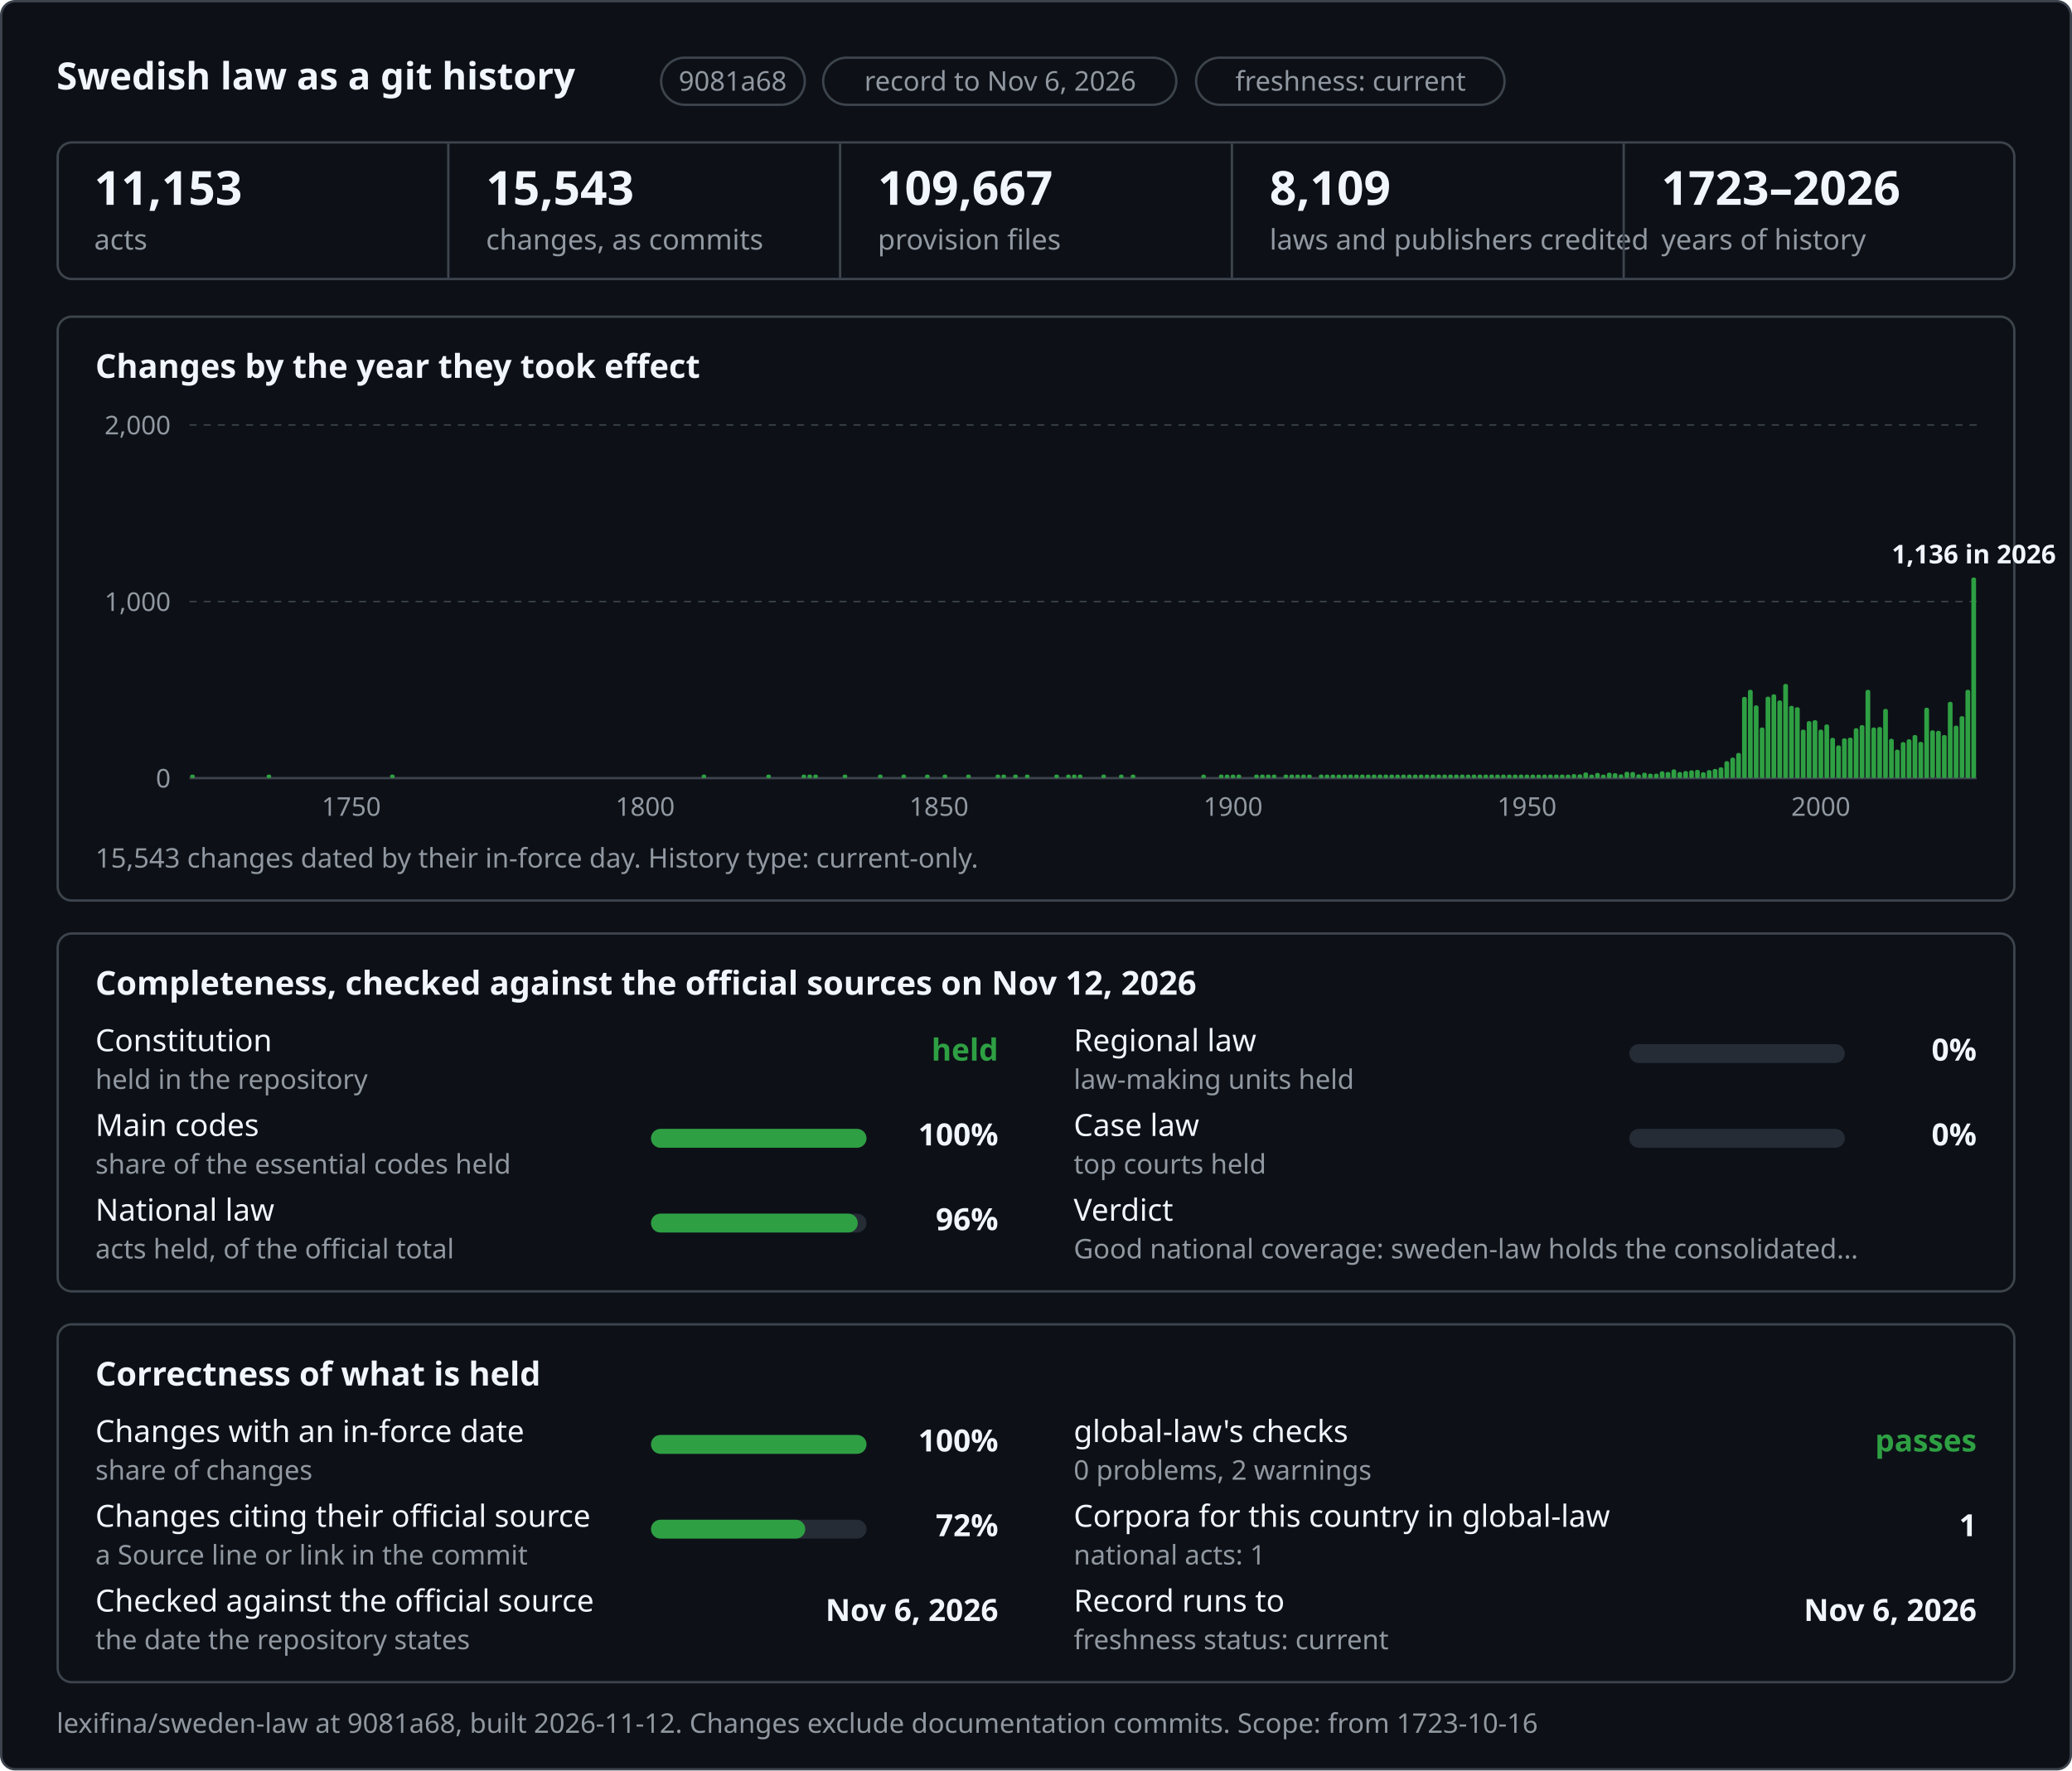
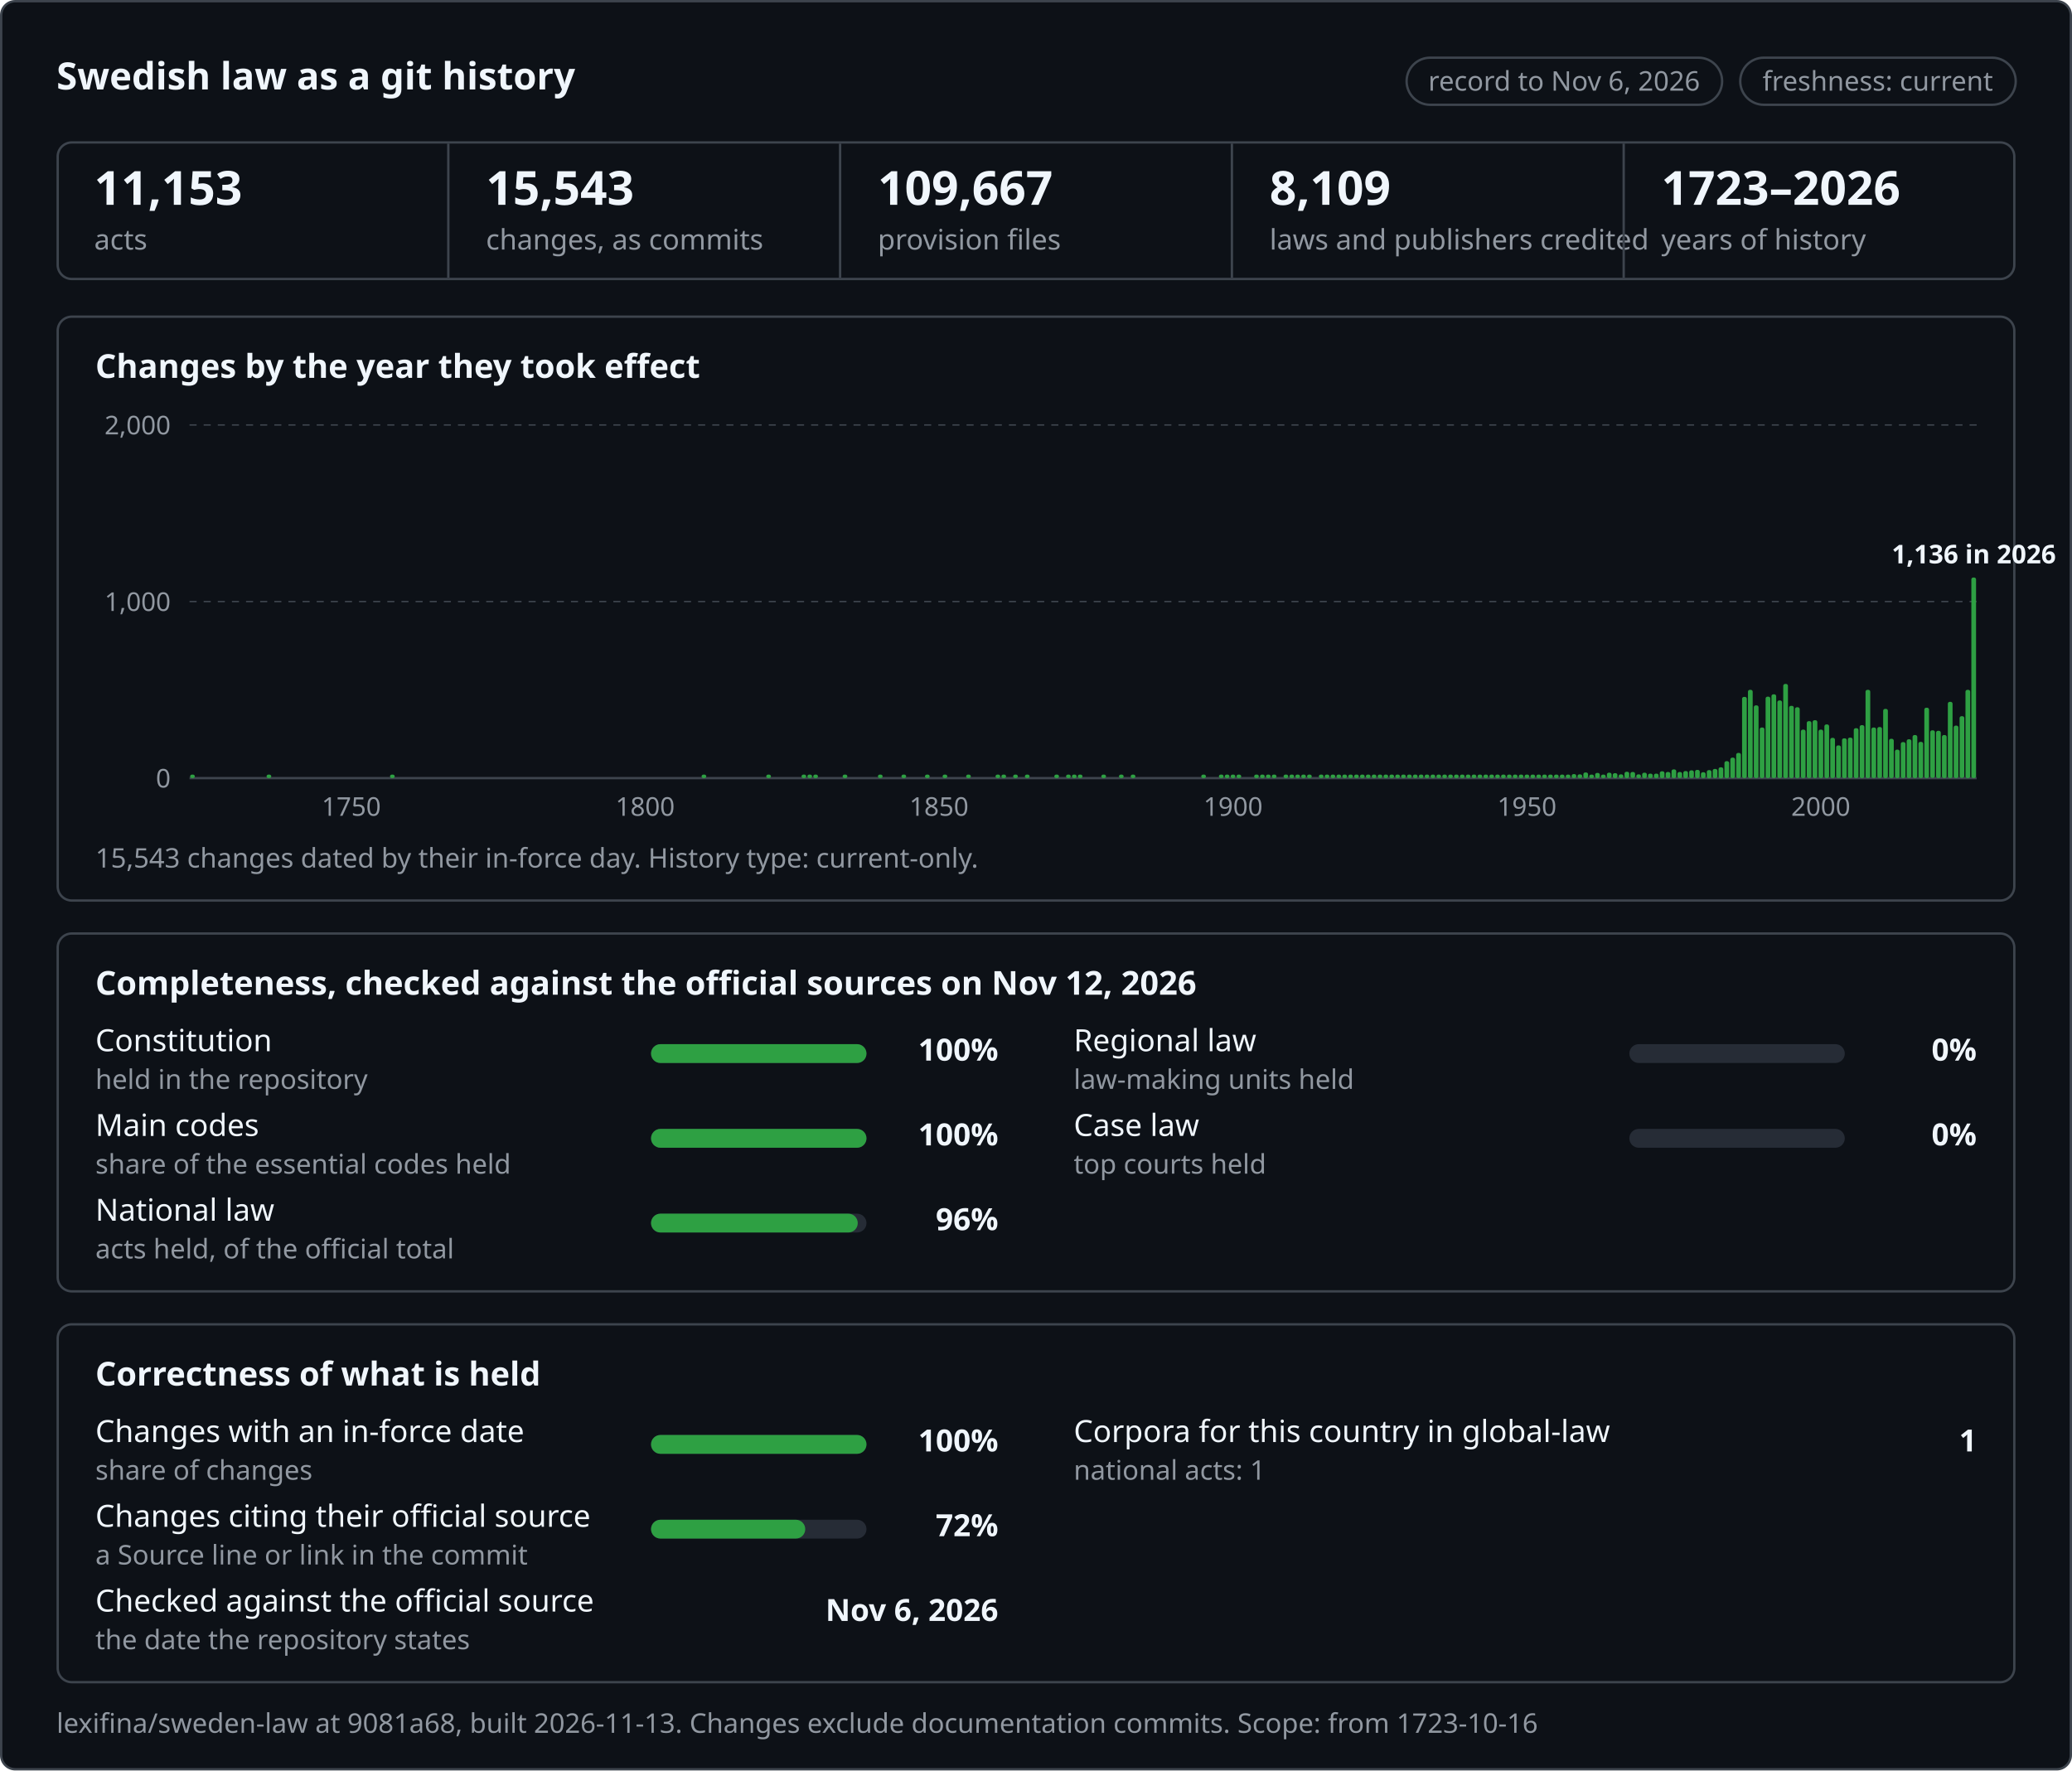
<svg xmlns="http://www.w3.org/2000/svg" width="880" height="752" viewBox="0 0 880 752" font-family="-apple-system,BlinkMacSystemFont,Segoe UI,Noto Sans,Helvetica,Arial,sans-serif">
  <rect x="0.5" y="0.5" width="879" height="751" rx="6" fill="#0d1117" stroke="#3d444d" />
  <text x="24" y="38" font-size="16" font-weight="600" fill="#f0f6fc">Swedish law as a git history</text>
-   <rect x="280.8" y="24.5" width="61" height="20" rx="10" fill="none" stroke="#3d444d" />
-   <text x="311.2" y="38.5" font-size="11.5" font-weight="500" text-anchor="middle" fill="#9198a1">9081a68</text>
-   <rect x="349.6" y="24.5" width="150" height="20" rx="10" fill="none" stroke="#3d444d" />
-   <text x="424.8" y="38.5" font-size="11.5" font-weight="500" text-anchor="middle" fill="#9198a1">record to Nov 6, 2026</text>
-   <rect x="508.0" y="24.5" width="131" height="20" rx="10" fill="none" stroke="#3d444d" />
-   <text x="573.6" y="38.5" font-size="11.5" font-weight="500" text-anchor="middle" fill="#9198a1">freshness: current</text>
+   <rect x="597.4" y="24.5" width="134" height="20" rx="10" fill="none" stroke="#3d444d" />
+   <text x="664.3" y="38.5" font-size="11.5" font-weight="500" text-anchor="middle" fill="#9198a1">record to Nov 6, 2026</text>
+   <rect x="739.1" y="24.5" width="117" height="20" rx="10" fill="none" stroke="#3d444d" />
+   <text x="797.5" y="38.5" font-size="11.5" font-weight="500" text-anchor="middle" fill="#9198a1">freshness: current</text>
  <rect x="24.5" y="60.5" width="831" height="58" rx="6" fill="#0d1117" stroke="#3d444d" />
  <text x="40.0" y="87" font-size="20" font-weight="600" fill="#f0f6fc">11,153</text>
  <text x="40.0" y="106" font-size="12" fill="#9198a1">acts</text>
  <line x1="190.4" y1="61" x2="190.4" y2="118" stroke="#3d444d" />
  <text x="206.4" y="87" font-size="20" font-weight="600" fill="#f0f6fc">15,543</text>
  <text x="206.4" y="106" font-size="12" fill="#9198a1">changes, as commits</text>
  <line x1="356.8" y1="61" x2="356.8" y2="118" stroke="#3d444d" />
  <text x="372.8" y="87" font-size="20" font-weight="600" fill="#f0f6fc">109,667</text>
  <text x="372.8" y="106" font-size="12" fill="#9198a1">provision files</text>
  <line x1="523.2" y1="61" x2="523.2" y2="118" stroke="#3d444d" />
  <text x="539.2" y="87" font-size="20" font-weight="600" fill="#f0f6fc">8,109</text>
-   <text x="539.2" y="106" font-size="12" fill="#9198a1">laws and publishers credited</text>
+   <text x="539.2" y="106" font-size="12" fill="#9198a1" textLength="142" lengthAdjust="spacingAndGlyphs">laws and publishers credited</text>
  <line x1="689.6" y1="61" x2="689.6" y2="118" stroke="#3d444d" />
  <text x="705.6" y="87" font-size="20" font-weight="600" fill="#f0f6fc">1723–2026</text>
  <text x="705.6" y="106" font-size="12" fill="#9198a1">years of history</text>
  <rect x="24.5" y="134.5" width="831" height="248" rx="6" fill="#0d1117" stroke="#3d444d" />
  <text x="40.5" y="160.5" font-size="14" font-weight="600" fill="#f0f6fc">Changes by the year they took effect</text>
  <line x1="80.5" y1="330.5" x2="839.5" y2="330.5" stroke="#3d444d" stroke-width="1" />
  <text x="72.5" y="334.5" font-size="11" text-anchor="end" fill="#9198a1">0</text>
  <line x1="80.5" y1="255.5" x2="839.5" y2="255.5" stroke="#3d444d" stroke-width="0.6" stroke-dasharray="3 3" />
  <text x="72.5" y="259.5" font-size="11" text-anchor="end" fill="#9198a1">1,000</text>
  <line x1="80.5" y1="180.5" x2="839.5" y2="180.5" stroke="#3d444d" stroke-width="0.6" stroke-dasharray="3 3" />
  <text x="72.5" y="184.5" font-size="11" text-anchor="end" fill="#9198a1">2,000</text>
  <rect x="80.75" y="329.0" width="2.00" height="1.5" rx="0.8" fill="#2ea043" />
  <rect x="113.21" y="329.0" width="2.00" height="1.5" rx="0.8" fill="#2ea043" />
  <text x="149.2" y="346.5" font-size="11" text-anchor="middle" fill="#9198a1">1750</text>
  <rect x="165.64" y="329.0" width="2.00" height="1.5" rx="0.8" fill="#2ea043" />
  <text x="274.0" y="346.5" font-size="11" text-anchor="middle" fill="#9198a1">1800</text>
  <rect x="297.96" y="329.0" width="2.00" height="1.5" rx="0.8" fill="#2ea043" />
  <rect x="325.43" y="329.0" width="2.00" height="1.5" rx="0.8" fill="#2ea043" />
  <rect x="340.41" y="329.0" width="2.00" height="1.5" rx="0.8" fill="#2ea043" />
  <rect x="342.90" y="329.0" width="2.00" height="1.5" rx="0.8" fill="#2ea043" />
  <rect x="345.40" y="329.0" width="2.00" height="1.5" rx="0.8" fill="#2ea043" />
  <rect x="357.88" y="329.0" width="2.00" height="1.5" rx="0.8" fill="#2ea043" />
  <rect x="372.86" y="329.0" width="2.00" height="1.5" rx="0.8" fill="#2ea043" />
  <rect x="382.85" y="329.0" width="2.00" height="1.5" rx="0.8" fill="#2ea043" />
  <rect x="392.84" y="329.0" width="2.00" height="1.5" rx="0.8" fill="#2ea043" />
  <text x="398.8" y="346.5" font-size="11" text-anchor="middle" fill="#9198a1">1850</text>
  <rect x="400.33" y="329.0" width="2.00" height="1.5" rx="0.8" fill="#2ea043" />
  <rect x="410.32" y="329.0" width="2.00" height="1.5" rx="0.8" fill="#2ea043" />
  <rect x="422.80" y="329.0" width="2.00" height="1.5" rx="0.8" fill="#2ea043" />
  <rect x="425.30" y="329.0" width="2.00" height="1.5" rx="0.8" fill="#2ea043" />
  <rect x="430.29" y="329.0" width="2.00" height="1.5" rx="0.8" fill="#2ea043" />
  <rect x="435.28" y="329.0" width="2.00" height="1.5" rx="0.8" fill="#2ea043" />
  <rect x="447.77" y="329.0" width="2.00" height="1.5" rx="0.8" fill="#2ea043" />
  <rect x="452.76" y="329.0" width="2.00" height="1.5" rx="0.8" fill="#2ea043" />
  <rect x="455.26" y="329.0" width="2.00" height="1.5" rx="0.8" fill="#2ea043" />
  <rect x="457.75" y="329.0" width="2.00" height="1.5" rx="0.8" fill="#2ea043" />
  <rect x="467.74" y="329.0" width="2.00" height="1.5" rx="0.8" fill="#2ea043" />
  <rect x="475.23" y="329.0" width="2.00" height="1.5" rx="0.8" fill="#2ea043" />
  <rect x="480.22" y="329.0" width="2.00" height="1.5" rx="0.8" fill="#2ea043" />
  <rect x="510.18" y="329.0" width="2.00" height="1.5" rx="0.8" fill="#2ea043" />
  <rect x="517.67" y="329.0" width="2.00" height="1.5" rx="0.8" fill="#2ea043" />
  <rect x="520.17" y="329.0" width="2.00" height="1.5" rx="0.8" fill="#2ea043" />
  <rect x="522.67" y="329.0" width="2.00" height="1.5" rx="0.8" fill="#2ea043" />
  <text x="523.7" y="346.5" font-size="11" text-anchor="middle" fill="#9198a1">1900</text>
  <rect x="525.16" y="329.0" width="2.00" height="1.5" rx="0.8" fill="#2ea043" />
  <rect x="532.65" y="329.0" width="2.00" height="1.5" rx="0.8" fill="#2ea043" />
  <rect x="535.15" y="329.0" width="2.00" height="1.5" rx="0.8" fill="#2ea043" />
  <rect x="537.65" y="329.0" width="2.00" height="1.5" rx="0.8" fill="#2ea043" />
  <rect x="540.14" y="329.0" width="2.00" height="1.5" rx="0.8" fill="#2ea043" />
  <rect x="545.14" y="329.0" width="2.00" height="1.5" rx="0.8" fill="#2ea043" />
  <rect x="547.63" y="329.0" width="2.00" height="1.5" rx="0.8" fill="#2ea043" />
  <rect x="550.13" y="329.0" width="2.00" height="1.5" rx="0.8" fill="#2ea043" />
  <rect x="552.63" y="329.0" width="2.00" height="1.5" rx="0.8" fill="#2ea043" />
  <rect x="555.12" y="329.0" width="2.00" height="1.5" rx="0.8" fill="#2ea043" />
  <rect x="560.12" y="329.0" width="2.00" height="1.5" rx="0.8" fill="#2ea043" />
  <rect x="562.61" y="329.0" width="2.00" height="1.5" rx="0.8" fill="#2ea043" />
  <rect x="565.11" y="329.0" width="2.00" height="1.5" rx="0.8" fill="#2ea043" />
  <rect x="567.61" y="329.0" width="2.00" height="1.5" rx="0.8" fill="#2ea043" />
  <rect x="570.10" y="329.0" width="2.00" height="1.5" rx="0.8" fill="#2ea043" />
  <rect x="572.60" y="329.0" width="2.00" height="1.5" rx="0.8" fill="#2ea043" />
  <rect x="575.10" y="329.0" width="2.00" height="1.5" rx="0.8" fill="#2ea043" />
  <rect x="577.60" y="329.0" width="2.00" height="1.5" rx="0.8" fill="#2ea043" />
  <rect x="580.09" y="329.0" width="2.00" height="1.5" rx="0.8" fill="#2ea043" />
  <rect x="582.59" y="329.0" width="2.00" height="1.5" rx="0.8" fill="#2ea043" />
  <rect x="585.09" y="329.0" width="2.00" height="1.5" rx="0.8" fill="#2ea043" />
  <rect x="587.58" y="329.0" width="2.00" height="1.5" rx="0.8" fill="#2ea043" />
  <rect x="590.08" y="329.0" width="2.00" height="1.5" rx="0.8" fill="#2ea043" />
  <rect x="592.58" y="329.0" width="2.00" height="1.5" rx="0.8" fill="#2ea043" />
  <rect x="595.07" y="329.0" width="2.00" height="1.5" rx="0.8" fill="#2ea043" />
  <rect x="597.57" y="329.0" width="2.00" height="1.5" rx="0.8" fill="#2ea043" />
  <rect x="600.07" y="329.0" width="2.00" height="1.5" rx="0.8" fill="#2ea043" />
  <rect x="602.56" y="329.0" width="2.00" height="1.5" rx="0.8" fill="#2ea043" />
  <rect x="605.06" y="329.0" width="2.00" height="1.5" rx="0.8" fill="#2ea043" />
  <rect x="607.56" y="329.0" width="2.00" height="1.5" rx="0.8" fill="#2ea043" />
  <rect x="610.05" y="329.0" width="2.00" height="1.5" rx="0.8" fill="#2ea043" />
  <rect x="612.55" y="329.0" width="2.00" height="1.5" rx="0.8" fill="#2ea043" />
  <rect x="615.05" y="329.0" width="2.00" height="1.5" rx="0.8" fill="#2ea043" />
  <rect x="617.54" y="329.0" width="2.00" height="1.5" rx="0.8" fill="#2ea043" />
  <rect x="620.04" y="329.0" width="2.00" height="1.5" rx="0.8" fill="#2ea043" />
  <rect x="622.54" y="329.0" width="2.00" height="1.5" rx="0.8" fill="#2ea043" />
  <rect x="625.03" y="329.0" width="2.00" height="1.5" rx="0.8" fill="#2ea043" />
  <rect x="627.53" y="329.0" width="2.00" height="1.5" rx="0.8" fill="#2ea043" />
  <rect x="630.03" y="329.0" width="2.00" height="1.5" rx="0.8" fill="#2ea043" />
  <rect x="632.52" y="329.0" width="2.00" height="1.5" rx="0.8" fill="#2ea043" />
  <rect x="635.02" y="329.0" width="2.00" height="1.5" rx="0.8" fill="#2ea043" />
  <rect x="637.52" y="329.0" width="2.00" height="1.5" rx="0.8" fill="#2ea043" />
  <rect x="640.01" y="329.0" width="2.00" height="1.5" rx="0.8" fill="#2ea043" />
  <rect x="642.51" y="329.0" width="2.00" height="1.5" rx="0.8" fill="#2ea043" />
  <rect x="645.01" y="329.0" width="2.00" height="1.5" rx="0.8" fill="#2ea043" />
  <rect x="647.50" y="329.0" width="2.00" height="1.5" rx="0.8" fill="#2ea043" />
  <text x="648.5" y="346.5" font-size="11" text-anchor="middle" fill="#9198a1">1950</text>
  <rect x="650.00" y="329.0" width="2.00" height="1.5" rx="0.8" fill="#2ea043" />
  <rect x="652.50" y="329.0" width="2.00" height="1.5" rx="0.8" fill="#2ea043" />
  <rect x="654.99" y="329.0" width="2.00" height="1.5" rx="0.8" fill="#2ea043" />
  <rect x="657.49" y="329.0" width="2.00" height="1.5" rx="0.8" fill="#2ea043" />
  <rect x="659.99" y="329.0" width="2.00" height="1.5" rx="0.8" fill="#2ea043" />
  <rect x="662.48" y="329.0" width="2.00" height="1.5" rx="0.8" fill="#2ea043" />
  <rect x="664.98" y="329.0" width="2.00" height="1.5" rx="0.8" fill="#2ea043" />
  <rect x="667.48" y="328.8" width="2.00" height="1.7" rx="0.8" fill="#2ea043" />
  <rect x="669.97" y="328.9" width="2.00" height="1.6" rx="0.8" fill="#2ea043" />
  <rect x="672.47" y="328.1" width="2.00" height="2.4" rx="0.8" fill="#2ea043" />
  <rect x="674.97" y="329.0" width="2.00" height="1.5" rx="0.8" fill="#2ea043" />
  <rect x="677.46" y="328.3" width="2.00" height="2.2" rx="0.8" fill="#2ea043" />
  <rect x="679.96" y="329.0" width="2.00" height="1.5" rx="0.8" fill="#2ea043" />
  <rect x="682.46" y="328.2" width="2.00" height="2.3" rx="0.8" fill="#2ea043" />
  <rect x="684.95" y="328.4" width="2.00" height="2.1" rx="0.8" fill="#2ea043" />
  <rect x="687.45" y="328.9" width="2.00" height="1.6" rx="0.8" fill="#2ea043" />
  <rect x="689.95" y="327.8" width="2.00" height="2.7" rx="0.8" fill="#2ea043" />
  <rect x="692.44" y="327.9" width="2.00" height="2.5" rx="0.8" fill="#2ea043" />
  <rect x="694.94" y="328.9" width="2.00" height="1.6" rx="0.8" fill="#2ea043" />
  <rect x="697.44" y="328.2" width="2.00" height="2.3" rx="0.8" fill="#2ea043" />
  <rect x="699.93" y="328.6" width="2.00" height="1.9" rx="0.8" fill="#2ea043" />
  <rect x="702.43" y="328.6" width="2.00" height="1.9" rx="0.8" fill="#2ea043" />
  <rect x="704.93" y="327.6" width="2.00" height="2.9" rx="0.8" fill="#2ea043" />
  <rect x="707.42" y="327.9" width="2.00" height="2.6" rx="0.8" fill="#2ea043" />
  <rect x="709.92" y="326.8" width="2.00" height="3.7" rx="0.8" fill="#2ea043" />
  <rect x="712.42" y="327.9" width="2.00" height="2.6" rx="0.8" fill="#2ea043" />
  <rect x="714.91" y="327.5" width="2.00" height="3.0" rx="0.8" fill="#2ea043" />
  <rect x="717.41" y="327.2" width="2.00" height="3.3" rx="0.8" fill="#2ea043" />
  <rect x="719.91" y="327.0" width="2.00" height="3.5" rx="0.8" fill="#2ea043" />
  <rect x="722.40" y="328.0" width="2.00" height="2.5" rx="0.8" fill="#2ea043" />
  <rect x="724.90" y="327.1" width="2.00" height="3.5" rx="0.8" fill="#2ea043" />
  <rect x="727.40" y="326.6" width="2.00" height="3.9" rx="0.8" fill="#2ea043" />
  <rect x="729.89" y="325.9" width="2.00" height="4.7" rx="0.8" fill="#2ea043" />
  <rect x="732.39" y="323.3" width="2.00" height="7.2" rx="0.8" fill="#2ea043" />
  <rect x="734.89" y="321.8" width="2.00" height="8.7" rx="0.8" fill="#2ea043" />
  <rect x="737.38" y="319.8" width="2.00" height="10.7" rx="0.8" fill="#2ea043" />
  <rect x="739.88" y="296.0" width="2.00" height="34.5" rx="0.8" fill="#2ea043" />
  <rect x="742.38" y="293.0" width="2.00" height="37.5" rx="0.8" fill="#2ea043" />
  <rect x="744.87" y="299.6" width="2.00" height="30.9" rx="0.8" fill="#2ea043" />
  <rect x="747.37" y="309.0" width="2.00" height="21.5" rx="0.8" fill="#2ea043" />
  <rect x="749.87" y="295.9" width="2.00" height="34.6" rx="0.8" fill="#2ea043" />
  <rect x="752.36" y="294.9" width="2.00" height="35.6" rx="0.8" fill="#2ea043" />
  <rect x="754.86" y="297.5" width="2.00" height="33.0" rx="0.8" fill="#2ea043" />
  <rect x="757.36" y="290.5" width="2.00" height="40.0" rx="0.8" fill="#2ea043" />
  <rect x="759.85" y="299.8" width="2.00" height="30.7" rx="0.8" fill="#2ea043" />
  <rect x="762.35" y="300.4" width="2.00" height="30.1" rx="0.8" fill="#2ea043" />
  <rect x="764.85" y="309.9" width="2.00" height="20.6" rx="0.8" fill="#2ea043" />
  <rect x="767.35" y="306.3" width="2.00" height="24.2" rx="0.8" fill="#2ea043" />
  <rect x="769.84" y="305.9" width="2.00" height="24.6" rx="0.8" fill="#2ea043" />
  <rect x="772.34" y="309.9" width="2.00" height="20.6" rx="0.8" fill="#2ea043" />
  <text x="773.3" y="346.5" font-size="11" text-anchor="middle" fill="#9198a1">2000</text>
  <rect x="774.84" y="307.7" width="2.00" height="22.8" rx="0.8" fill="#2ea043" />
  <rect x="777.33" y="313.4" width="2.00" height="17.1" rx="0.8" fill="#2ea043" />
  <rect x="779.83" y="316.6" width="2.00" height="13.9" rx="0.8" fill="#2ea043" />
  <rect x="782.33" y="313.6" width="2.00" height="16.9" rx="0.8" fill="#2ea043" />
  <rect x="784.82" y="313.3" width="2.00" height="17.2" rx="0.8" fill="#2ea043" />
  <rect x="787.32" y="309.3" width="2.00" height="21.2" rx="0.8" fill="#2ea043" />
  <rect x="789.82" y="308.0" width="2.00" height="22.5" rx="0.8" fill="#2ea043" />
  <rect x="792.31" y="293.0" width="2.00" height="37.5" rx="0.8" fill="#2ea043" />
  <rect x="794.81" y="309.0" width="2.00" height="21.5" rx="0.8" fill="#2ea043" />
  <rect x="797.31" y="308.8" width="2.00" height="21.7" rx="0.8" fill="#2ea043" />
  <rect x="799.80" y="301.1" width="2.00" height="29.4" rx="0.8" fill="#2ea043" />
  <rect x="802.30" y="313.8" width="2.00" height="16.7" rx="0.8" fill="#2ea043" />
  <rect x="804.80" y="318.4" width="2.00" height="12.1" rx="0.8" fill="#2ea043" />
  <rect x="807.29" y="315.2" width="2.00" height="15.3" rx="0.8" fill="#2ea043" />
  <rect x="809.79" y="314.0" width="2.00" height="16.5" rx="0.8" fill="#2ea043" />
  <rect x="812.29" y="312.2" width="2.00" height="18.3" rx="0.8" fill="#2ea043" />
  <rect x="814.78" y="315.1" width="2.00" height="15.4" rx="0.8" fill="#2ea043" />
  <rect x="817.28" y="300.6" width="2.00" height="29.9" rx="0.8" fill="#2ea043" />
  <rect x="819.78" y="310.2" width="2.00" height="20.2" rx="0.8" fill="#2ea043" />
  <rect x="822.27" y="310.4" width="2.00" height="20.1" rx="0.8" fill="#2ea043" />
  <rect x="824.77" y="312.2" width="2.00" height="18.3" rx="0.8" fill="#2ea043" />
  <rect x="827.27" y="298.1" width="2.00" height="32.4" rx="0.8" fill="#2ea043" />
  <rect x="829.76" y="308.2" width="2.00" height="22.3" rx="0.8" fill="#2ea043" />
  <rect x="832.26" y="304.2" width="2.00" height="26.2" rx="0.8" fill="#2ea043" />
  <rect x="834.76" y="293.0" width="2.00" height="37.5" rx="0.8" fill="#2ea043" />
  <rect x="837.25" y="245.3" width="2.00" height="85.2" rx="0.8" fill="#2ea043" />
  <text x="838.3" y="239.3" font-size="11" font-weight="600" text-anchor="middle" fill="#f0f6fc">1,136 in 2026</text>
  <text x="40.5" y="368.5" font-size="11.5" fill="#9198a1">15,543 changes dated by their in-force day. History type: current-only.</text>
  <rect x="24.5" y="396.5" width="831" height="152" rx="6" fill="#0d1117" stroke="#3d444d" />
  <text x="40.5" y="422.5" font-size="14" font-weight="600" fill="#f0f6fc">Completeness, checked against the official sources on Nov 12, 2026</text>
  <text x="40.5" y="446.5" font-size="13" fill="#f0f6fc">Constitution</text>
  <text x="40.5" y="462.5" font-size="11.5" fill="#9198a1">held in the repository</text>
-   <text x="424.0" y="450.5" font-size="13" font-weight="600" text-anchor="end" fill="#2ea043">held</text>
+   <g>
+     <rect x="276.5" y="443.5" width="91.5" height="8" rx="4" fill="#262c36" />
+     <rect x="276.5" y="443.5" width="91.5" height="8" rx="4" fill="#2ea043" />
+   </g>
+   <text x="424.0" y="450.5" font-size="13" font-weight="600" text-anchor="end" fill="#f0f6fc">100%</text>
  <text x="40.5" y="482.5" font-size="13" fill="#f0f6fc">Main codes</text>
  <text x="40.5" y="498.5" font-size="11.5" fill="#9198a1">share of the essential codes held</text>
  <g>
    <rect x="276.5" y="479.5" width="91.5" height="8" rx="4" fill="#262c36" />
    <rect x="276.5" y="479.5" width="91.5" height="8" rx="4" fill="#2ea043" />
  </g>
  <text x="424.0" y="486.5" font-size="13" font-weight="600" text-anchor="end" fill="#f0f6fc">100%</text>
  <text x="40.5" y="518.5" font-size="13" fill="#f0f6fc">National law</text>
  <text x="40.5" y="534.5" font-size="11.5" fill="#9198a1">acts held, of the official total</text>
  <g>
    <rect x="276.5" y="515.5" width="91.5" height="8" rx="4" fill="#262c36" />
    <rect x="276.5" y="515.5" width="87.8" height="8" rx="4" fill="#2ea043" />
  </g>
  <text x="424.0" y="522.5" font-size="13" font-weight="600" text-anchor="end" fill="#f0f6fc">96%</text>
  <text x="456.0" y="446.5" font-size="13" fill="#f0f6fc">Regional law</text>
  <text x="456.0" y="462.5" font-size="11.5" fill="#9198a1">law-making units held</text>
  <g>
    <rect x="692.0" y="443.5" width="91.5" height="8" rx="4" fill="#262c36" />
  </g>
  <text x="839.5" y="450.5" font-size="13" font-weight="600" text-anchor="end" fill="#f0f6fc">0%</text>
  <text x="456.0" y="482.5" font-size="13" fill="#f0f6fc">Case law</text>
  <text x="456.0" y="498.5" font-size="11.5" fill="#9198a1">top courts held</text>
  <g>
    <rect x="692.0" y="479.5" width="91.5" height="8" rx="4" fill="#262c36" />
  </g>
  <text x="839.5" y="486.5" font-size="13" font-weight="600" text-anchor="end" fill="#f0f6fc">0%</text>
-   <text x="456.0" y="518.5" font-size="13" fill="#f0f6fc">Verdict</text>
-   <text x="456.0" y="534.5" font-size="11.5" fill="#9198a1">Good national coverage: sweden-law holds the consolidated…</text>
-   <text x="839.5" y="522.5" font-size="13" font-weight="600" text-anchor="end" fill="#9198a1" />
  <rect x="24.5" y="562.5" width="831" height="152" rx="6" fill="#0d1117" stroke="#3d444d" />
  <text x="40.5" y="588.5" font-size="14" font-weight="600" fill="#f0f6fc">Correctness of what is held</text>
  <text x="40.5" y="612.5" font-size="13" fill="#f0f6fc">Changes with an in-force date</text>
  <text x="40.5" y="628.5" font-size="11.5" fill="#9198a1">share of changes</text>
  <g>
    <rect x="276.5" y="609.5" width="91.5" height="8" rx="4" fill="#262c36" />
    <rect x="276.5" y="609.5" width="91.5" height="8" rx="4" fill="#2ea043" />
  </g>
  <text x="424.0" y="616.5" font-size="13" font-weight="600" text-anchor="end" fill="#f0f6fc">100%</text>
  <text x="40.5" y="648.5" font-size="13" fill="#f0f6fc">Changes citing their official source</text>
  <text x="40.5" y="664.5" font-size="11.5" fill="#9198a1">a Source line or link in the commit</text>
  <g>
    <rect x="276.5" y="645.5" width="91.5" height="8" rx="4" fill="#262c36" />
    <rect x="276.5" y="645.5" width="65.5" height="8" rx="4" fill="#2ea043" />
  </g>
  <text x="424.0" y="652.5" font-size="13" font-weight="600" text-anchor="end" fill="#f0f6fc">72%</text>
  <text x="40.5" y="684.5" font-size="13" fill="#f0f6fc">Checked against the official source</text>
  <text x="40.5" y="700.5" font-size="11.5" fill="#9198a1">the date the repository states</text>
  <text x="424.0" y="688.5" font-size="13" font-weight="600" text-anchor="end" fill="#f0f6fc">Nov 6, 2026</text>
-   <text x="456.0" y="612.5" font-size="13" fill="#f0f6fc">global-law's checks</text>
-   <text x="456.0" y="628.5" font-size="11.5" fill="#9198a1">0 problems, 2 warnings</text>
-   <text x="839.5" y="616.5" font-size="13" font-weight="600" text-anchor="end" fill="#2ea043">passes</text>
-   <text x="456.0" y="648.5" font-size="13" fill="#f0f6fc">Corpora for this country in global-law</text>
-   <text x="456.0" y="664.5" font-size="11.5" fill="#9198a1">national acts: 1</text>
-   <text x="839.5" y="652.5" font-size="13" font-weight="600" text-anchor="end" fill="#f0f6fc">1</text>
-   <text x="456.0" y="684.5" font-size="13" fill="#f0f6fc">Record runs to</text>
-   <text x="456.0" y="700.5" font-size="11.5" fill="#9198a1">freshness status: current</text>
-   <text x="839.5" y="688.5" font-size="13" font-weight="600" text-anchor="end" fill="#f0f6fc">Nov 6, 2026</text>
-   <text x="24" y="736" font-size="11.5" fill="#9198a1">lexifina/sweden-law at 9081a68, built 2026-11-12. Changes exclude documentation commits. Scope: from 1723-10-16</text>
+   <text x="456.0" y="612.5" font-size="13" fill="#f0f6fc">Corpora for this country in global-law</text>
+   <text x="456.0" y="628.5" font-size="11.5" fill="#9198a1">national acts: 1</text>
+   <text x="839.5" y="616.5" font-size="13" font-weight="600" text-anchor="end" fill="#f0f6fc">1</text>
+   <text x="24" y="736" font-size="11.5" fill="#9198a1">lexifina/sweden-law at 9081a68, built 2026-11-13. Changes exclude documentation commits. Scope: from 1723-10-16</text>
</svg>
